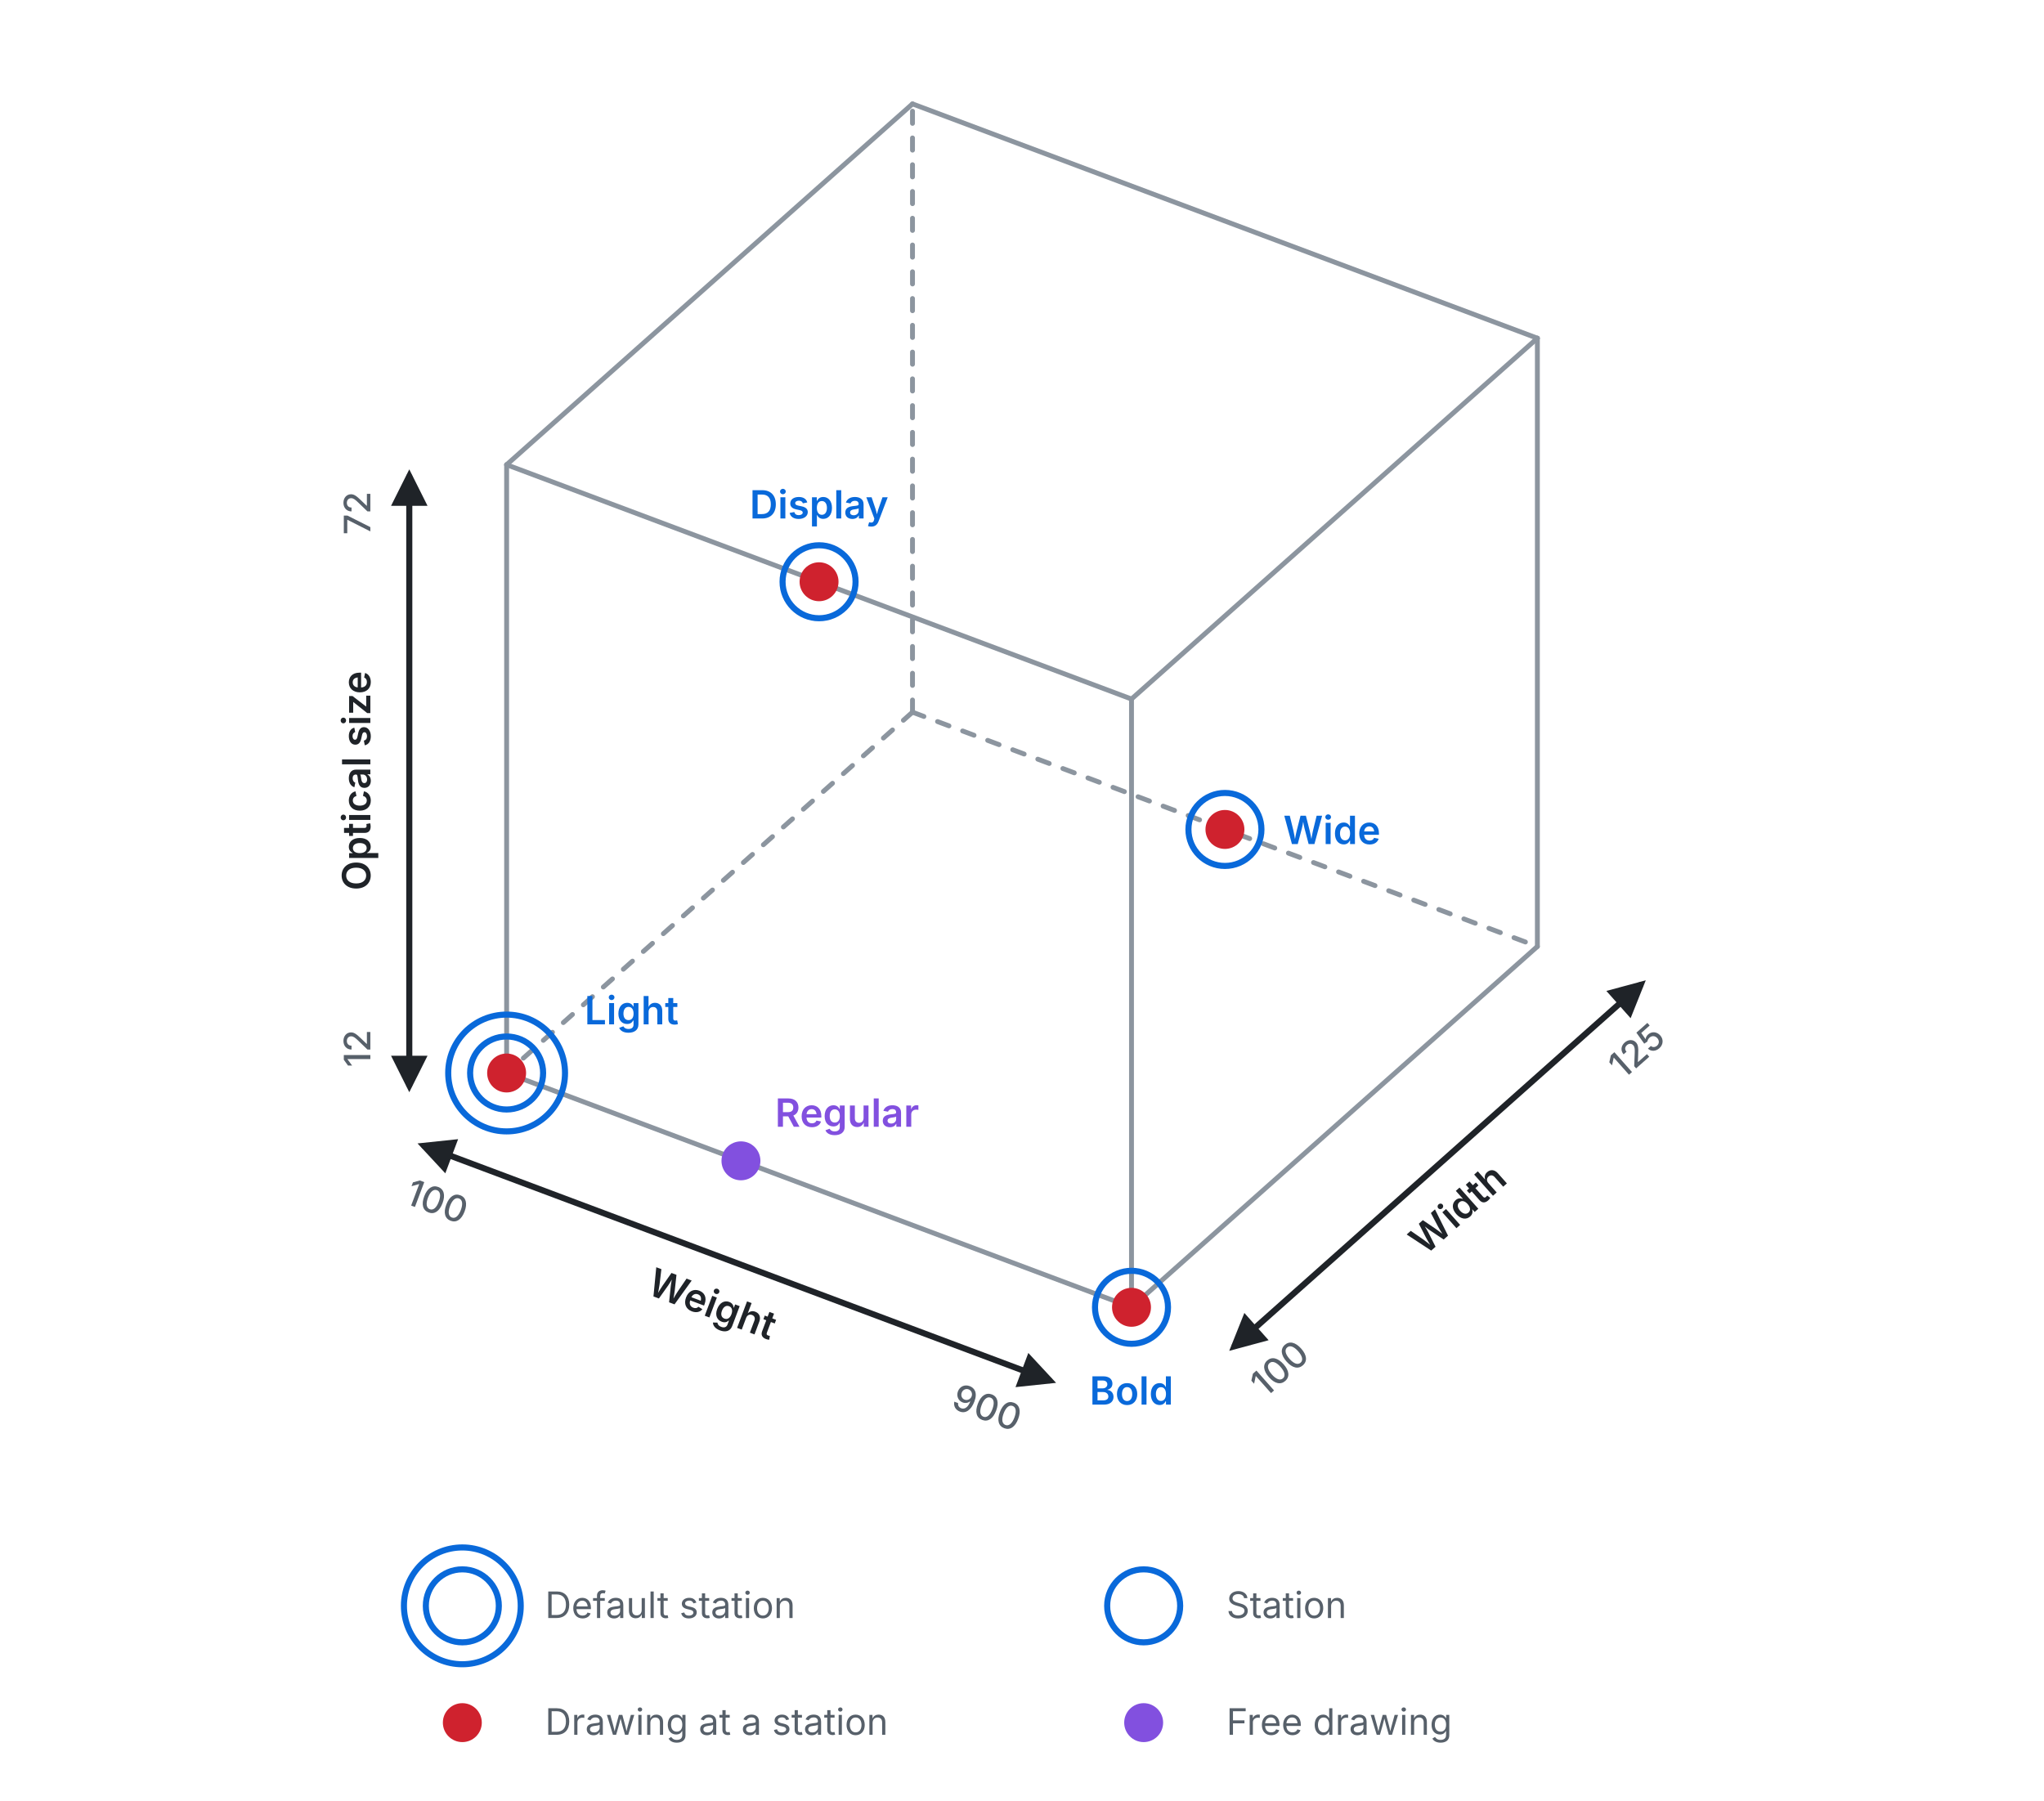
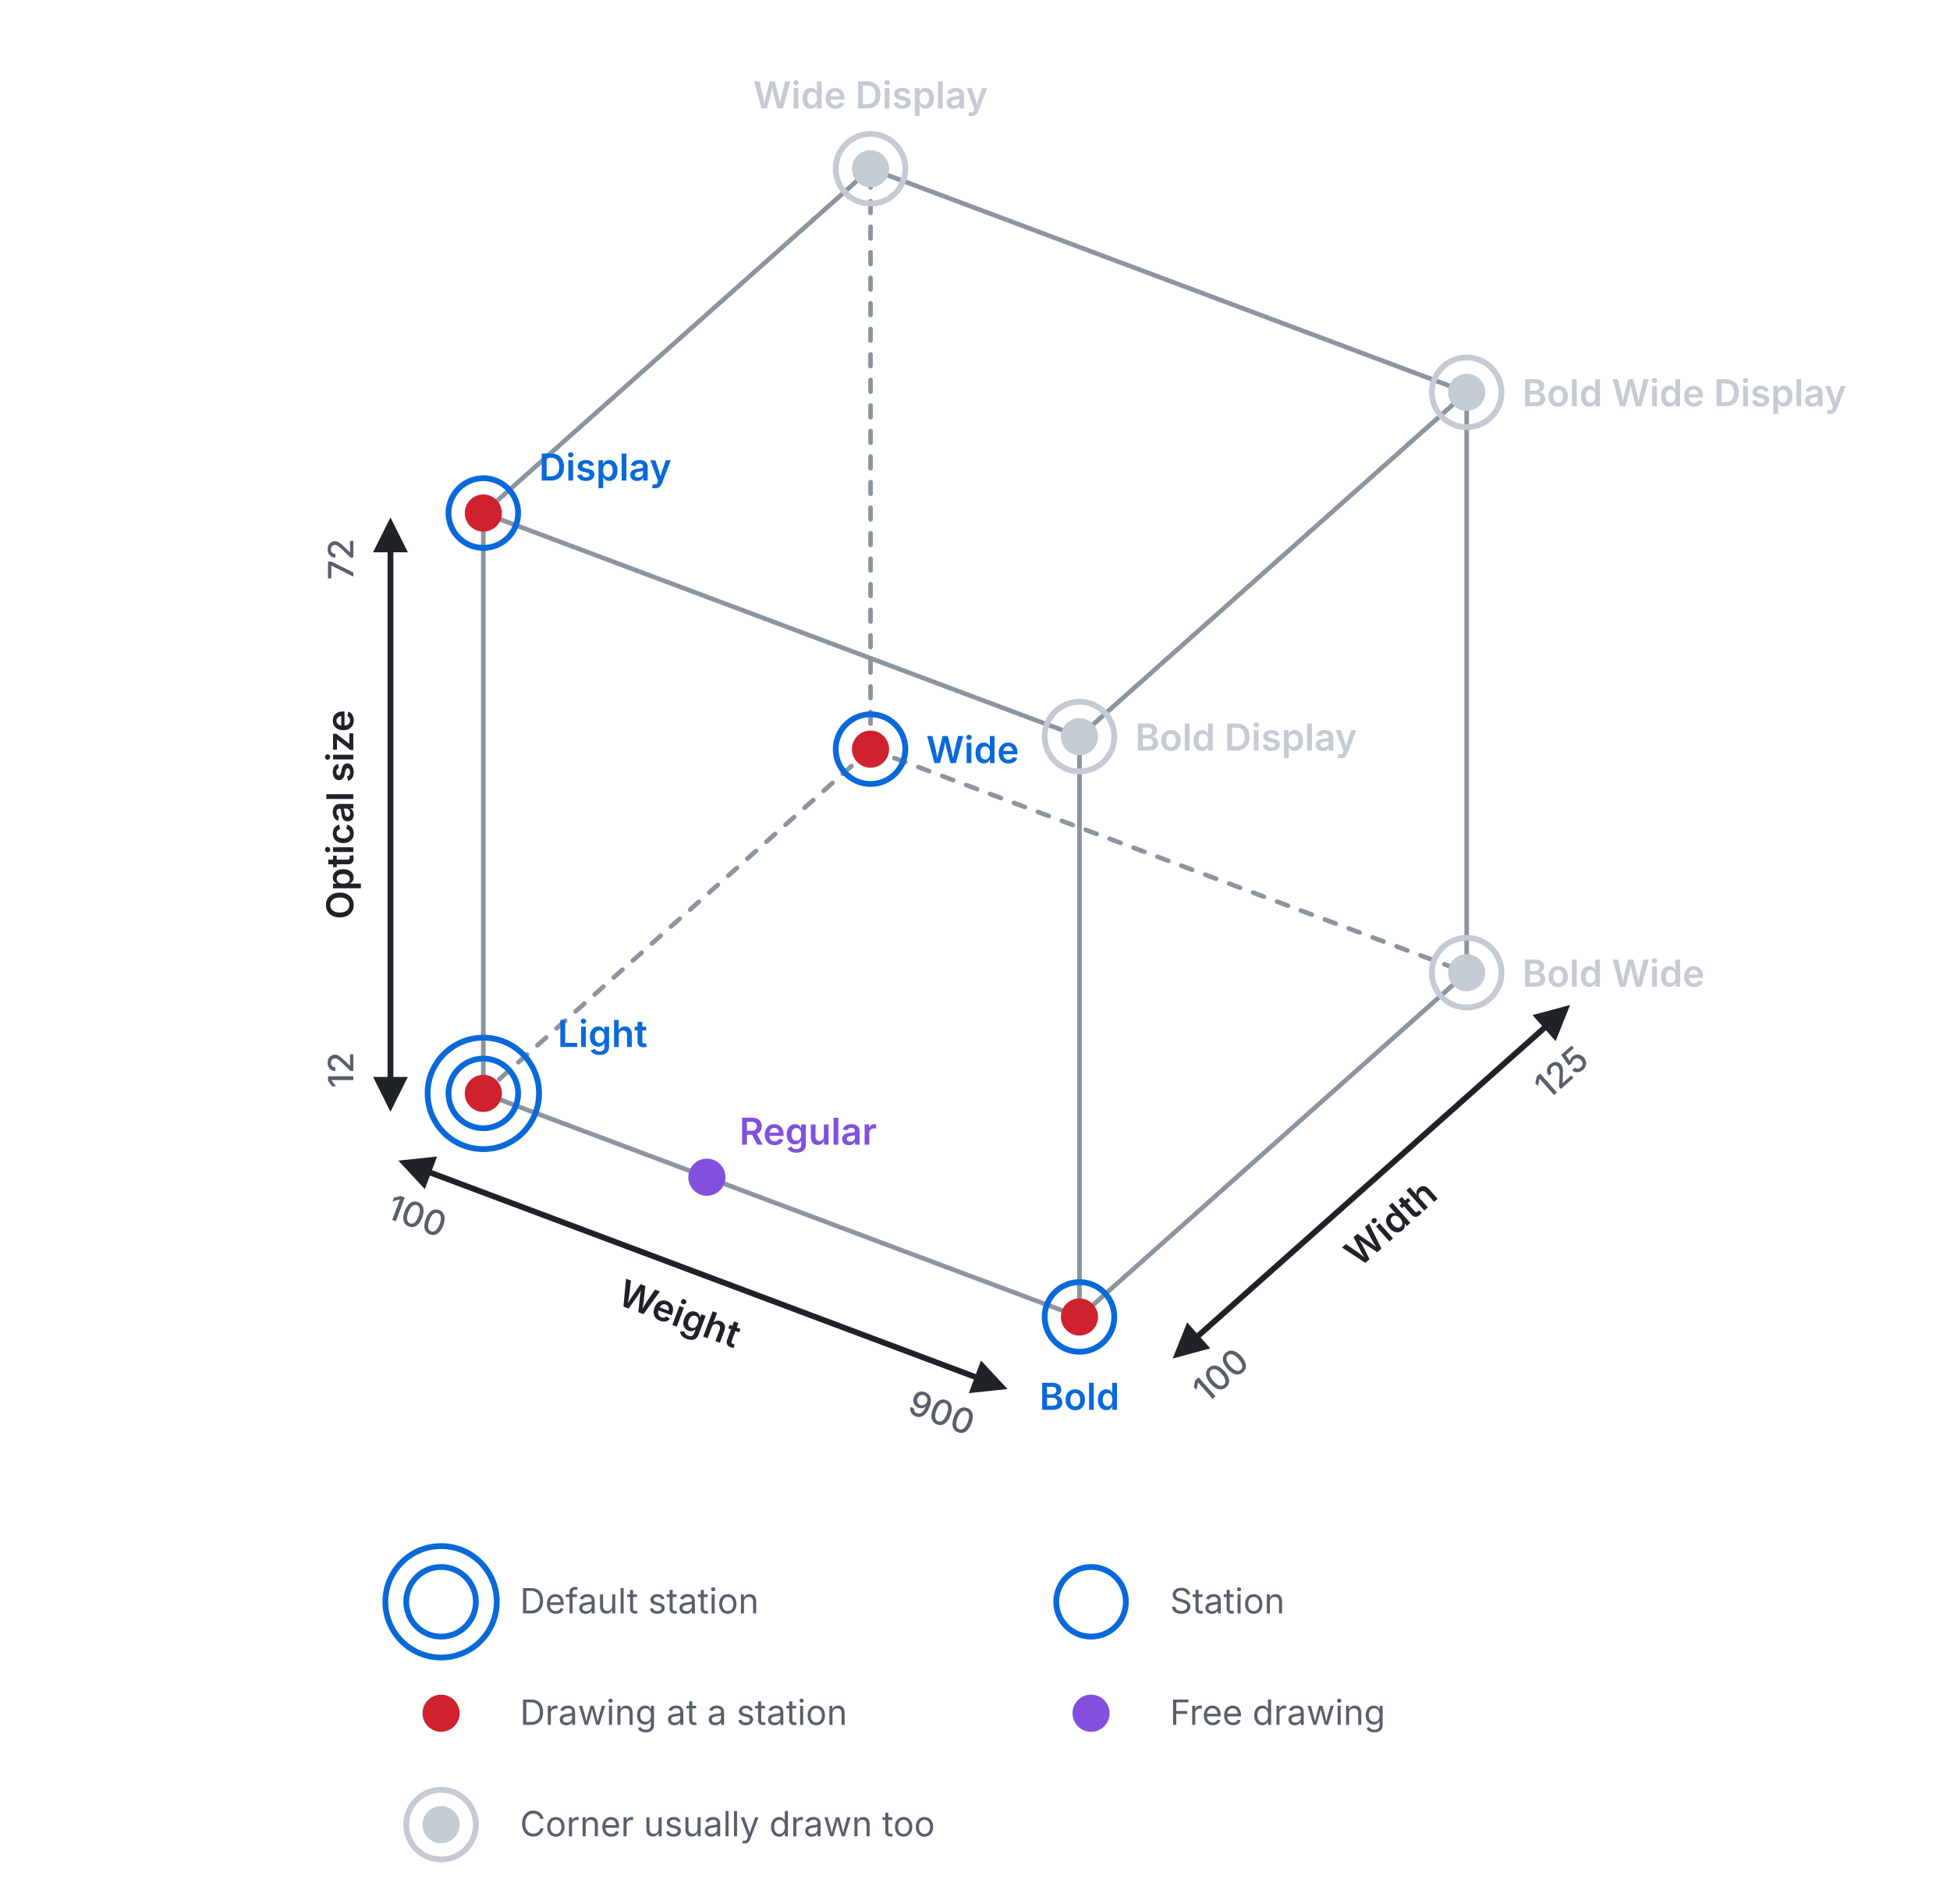
- <svg xmlns="http://www.w3.org/2000/svg" viewBox="0 0 840 740" width="840" height="740" role="img" aria-label="Designspace box with weight, width and optical size axes. Four stations with drawings, Light as the default station, and a free drawing for Regular">
+ <svg xmlns="http://www.w3.org/2000/svg" viewBox="0 0 840 820" width="840" height="820" role="img" aria-label="Designspace box with weight, width and optical size axes. Light, the default station, at one corner, with Bold, Wide and Display one step along each axis, faint optional stations at the other corners, and a free drawing for Regular">
  <defs>
    <marker id="arrow" viewBox="0 0 10 10" refX="8" refY="5" markerWidth="6" markerHeight="6" orient="auto-start-reverse">
      <path d="M0 0 L10 5 L0 10 z" fill="#1f2328" />
    </marker>
  </defs>
-   <line x1="375.0" y1="292.7" x2="631.8" y2="389.0" stroke="#8c959f" stroke-width="2" stroke-linecap="round" stroke-dasharray="5 6" />
-   <line x1="375.0" y1="292.7" x2="208.2" y2="441.0" stroke="#8c959f" stroke-width="2" stroke-linecap="round" stroke-dasharray="5 6" />
-   <line x1="375.0" y1="292.7" x2="375.0" y2="42.7" stroke="#8c959f" stroke-width="2" stroke-linecap="round" stroke-dasharray="5 6" />
-   <line x1="375.0" y1="42.7" x2="631.8" y2="139.0" stroke="#8c959f" stroke-width="2" stroke-linecap="round" />
-   <line x1="375.0" y1="42.7" x2="208.2" y2="191.0" stroke="#8c959f" stroke-width="2" stroke-linecap="round" />
-   <line x1="208.2" y1="441.0" x2="465.0" y2="537.3" stroke="#8c959f" stroke-width="2" stroke-linecap="round" />
-   <line x1="208.2" y1="441.0" x2="208.2" y2="191.0" stroke="#8c959f" stroke-width="2" stroke-linecap="round" />
-   <line x1="208.2" y1="191.0" x2="465.0" y2="287.3" stroke="#8c959f" stroke-width="2" stroke-linecap="round" />
-   <line x1="631.8" y1="389.0" x2="465.0" y2="537.3" stroke="#8c959f" stroke-width="2" stroke-linecap="round" />
-   <line x1="631.8" y1="389.0" x2="631.8" y2="139.0" stroke="#8c959f" stroke-width="2" stroke-linecap="round" />
-   <line x1="631.8" y1="139.0" x2="465.0" y2="287.3" stroke="#8c959f" stroke-width="2" stroke-linecap="round" />
-   <line x1="465.0" y1="537.3" x2="465.0" y2="287.3" stroke="#8c959f" stroke-width="2" stroke-linecap="round" />
-   <line x1="174.4" y1="471.0" x2="431.2" y2="567.3" stroke="#1f2328" stroke-width="2.5" stroke-linecap="round" marker-start="url(#arrow)" marker-end="url(#arrow)" />
-   <text x="290.8" y="541.2" fill="#1f2328" font-size="16" font-weight="600" text-anchor="middle" font-family="Inter, 'Helvetica Neue', Arial, system-ui, sans-serif" transform="rotate(20.6 290.8 541.2)">Weight</text>
-   <text x="177.8" y="498.8" fill="#57606a" font-size="15" font-weight="500" text-anchor="middle" font-family="Inter, 'Helvetica Neue', Arial, system-ui, sans-serif" transform="rotate(20.6 177.8 498.8)">100</text>
-   <text x="403.8" y="583.5" fill="#57606a" font-size="15" font-weight="500" text-anchor="middle" font-family="Inter, 'Helvetica Neue', Arial, system-ui, sans-serif" transform="rotate(20.6 403.8 583.5)">900</text>
-   <line x1="507.4" y1="553.2" x2="674.1" y2="404.9" stroke="#1f2328" stroke-width="2.5" stroke-linecap="round" marker-start="url(#arrow)" marker-end="url(#arrow)" />
-   <text x="602.8" y="501.0" fill="#1f2328" font-size="16" font-weight="600" text-anchor="middle" font-family="Inter, 'Helvetica Neue', Arial, system-ui, sans-serif" transform="rotate(-41.6 602.8 501.0)">Width</text>
-   <text x="529.4" y="566.3" fill="#57606a" font-size="15" font-weight="500" text-anchor="middle" font-family="Inter, 'Helvetica Neue', Arial, system-ui, sans-serif" transform="rotate(-41.6 529.4 566.3)">100</text>
-   <text x="676.1" y="435.8" fill="#57606a" font-size="15" font-weight="500" text-anchor="middle" font-family="Inter, 'Helvetica Neue', Arial, system-ui, sans-serif" transform="rotate(-41.6 676.1 435.8)">125</text>
-   <line x1="168.2" y1="445.9" x2="168.2" y2="195.9" stroke="#1f2328" stroke-width="2.5" stroke-linecap="round" marker-start="url(#arrow)" marker-end="url(#arrow)" />
-   <text x="152.2" y="320.9" fill="#1f2328" font-size="16" font-weight="600" text-anchor="middle" font-family="Inter, 'Helvetica Neue', Arial, system-ui, sans-serif" transform="rotate(-90.0 152.2 320.9)">Optical size</text>
-   <text x="152.2" y="430.9" fill="#57606a" font-size="15" font-weight="500" text-anchor="middle" font-family="Inter, 'Helvetica Neue', Arial, system-ui, sans-serif" transform="rotate(-90.0 152.2 430.9)">12</text>
-   <text x="152.2" y="210.9" fill="#57606a" font-size="15" font-weight="500" text-anchor="middle" font-family="Inter, 'Helvetica Neue', Arial, system-ui, sans-serif" transform="rotate(-90.0 152.2 210.9)">72</text>
-   <circle cx="208.2" cy="441.0" r="15" fill="none" stroke="#0969da" stroke-width="2.5" />
-   <circle cx="208.2" cy="441.0" r="24" fill="none" stroke="#0969da" stroke-width="2.5" />
-   <circle cx="208.2" cy="441.0" r="8" fill="#cf222e" />
-   <text x="240.2" y="421.0" fill="#0969da" font-size="16" font-weight="600" text-anchor="start" font-family="Inter, 'Helvetica Neue', Arial, system-ui, sans-serif">Light</text>
-   <circle cx="465.0" cy="537.3" r="15" fill="none" stroke="#0969da" stroke-width="2.5" />
-   <circle cx="465.0" cy="537.3" r="8" fill="#cf222e" />
-   <text x="465.0" y="577.3" fill="#0969da" font-size="16" font-weight="600" text-anchor="middle" font-family="Inter, 'Helvetica Neue', Arial, system-ui, sans-serif">Bold</text>
-   <circle cx="503.4" cy="340.9" r="15" fill="none" stroke="#0969da" stroke-width="2.5" />
-   <circle cx="503.4" cy="340.9" r="8" fill="#cf222e" />
-   <text x="527.4" y="346.9" fill="#0969da" font-size="16" font-weight="600" text-anchor="start" font-family="Inter, 'Helvetica Neue', Arial, system-ui, sans-serif">Wide</text>
-   <circle cx="336.6" cy="239.1" r="15" fill="none" stroke="#0969da" stroke-width="2.5" />
-   <circle cx="336.6" cy="239.1" r="8" fill="#cf222e" />
-   <text x="336.6" y="213.1" fill="#0969da" font-size="16" font-weight="600" text-anchor="middle" font-family="Inter, 'Helvetica Neue', Arial, system-ui, sans-serif">Display</text>
-   <circle cx="304.5" cy="477.1" r="8" fill="#8250df" />
-   <text x="318.5" y="463.1" fill="#8250df" font-size="16" font-weight="600" text-anchor="start" font-family="Inter, 'Helvetica Neue', Arial, system-ui, sans-serif">Regular</text>
-   <circle cx="190" cy="660" r="24" fill="none" stroke="#0969da" stroke-width="2.5" />
-   <circle cx="190" cy="660" r="15" fill="none" stroke="#0969da" stroke-width="2.5" />
-   <text x="224.0" y="665.0" fill="#57606a" font-size="15" font-weight="400" text-anchor="start" font-family="Inter, 'Helvetica Neue', Arial, system-ui, sans-serif">Default station</text>
-   <circle cx="470" cy="660" r="15" fill="none" stroke="#0969da" stroke-width="2.5" />
-   <text x="504.0" y="665.0" fill="#57606a" font-size="15" font-weight="400" text-anchor="start" font-family="Inter, 'Helvetica Neue', Arial, system-ui, sans-serif">Station</text>
-   <circle cx="190" cy="708" r="8" fill="#cf222e" />
-   <text x="224.0" y="713.0" fill="#57606a" font-size="15" font-weight="400" text-anchor="start" font-family="Inter, 'Helvetica Neue', Arial, system-ui, sans-serif">Drawing at a station</text>
-   <circle cx="470" cy="708" r="8" fill="#8250df" />
-   <text x="504.0" y="713.0" fill="#57606a" font-size="15" font-weight="400" text-anchor="start" font-family="Inter, 'Helvetica Neue', Arial, system-ui, sans-serif">Free drawing</text>
+   <line x1="375.0" y1="322.7" x2="631.8" y2="419.0" stroke="#8c959f" stroke-width="2" stroke-linecap="round" stroke-dasharray="5 6" />
+   <line x1="375.0" y1="322.7" x2="208.2" y2="471.0" stroke="#8c959f" stroke-width="2" stroke-linecap="round" stroke-dasharray="5 6" />
+   <line x1="375.0" y1="322.7" x2="375.0" y2="72.7" stroke="#8c959f" stroke-width="2" stroke-linecap="round" stroke-dasharray="5 6" />
+   <line x1="375.0" y1="72.7" x2="631.8" y2="169.0" stroke="#8c959f" stroke-width="2" stroke-linecap="round" />
+   <line x1="375.0" y1="72.7" x2="208.2" y2="221.0" stroke="#8c959f" stroke-width="2" stroke-linecap="round" />
+   <line x1="208.2" y1="471.0" x2="465.0" y2="567.3" stroke="#8c959f" stroke-width="2" stroke-linecap="round" />
+   <line x1="208.2" y1="471.0" x2="208.2" y2="221.0" stroke="#8c959f" stroke-width="2" stroke-linecap="round" />
+   <line x1="208.2" y1="221.0" x2="465.0" y2="317.3" stroke="#8c959f" stroke-width="2" stroke-linecap="round" />
+   <line x1="631.8" y1="419.0" x2="465.0" y2="567.3" stroke="#8c959f" stroke-width="2" stroke-linecap="round" />
+   <line x1="631.8" y1="419.0" x2="631.8" y2="169.0" stroke="#8c959f" stroke-width="2" stroke-linecap="round" />
+   <line x1="631.8" y1="169.0" x2="465.0" y2="317.3" stroke="#8c959f" stroke-width="2" stroke-linecap="round" />
+   <line x1="465.0" y1="567.3" x2="465.0" y2="317.3" stroke="#8c959f" stroke-width="2" stroke-linecap="round" />
+   <line x1="174.4" y1="501.0" x2="431.2" y2="597.3" stroke="#1f2328" stroke-width="2.5" stroke-linecap="round" marker-start="url(#arrow)" marker-end="url(#arrow)" />
+   <text x="290.8" y="571.2" fill="#1f2328" font-size="16" font-weight="600" text-anchor="middle" font-family="Inter, 'Helvetica Neue', Arial, system-ui, sans-serif" transform="rotate(20.6 290.8 571.2)">Weight</text>
+   <text x="177.8" y="528.8" fill="#57606a" font-size="15" font-weight="500" text-anchor="middle" font-family="Inter, 'Helvetica Neue', Arial, system-ui, sans-serif" transform="rotate(20.6 177.8 528.8)">100</text>
+   <text x="403.8" y="613.5" fill="#57606a" font-size="15" font-weight="500" text-anchor="middle" font-family="Inter, 'Helvetica Neue', Arial, system-ui, sans-serif" transform="rotate(20.6 403.8 613.5)">900</text>
+   <line x1="507.4" y1="583.2" x2="674.1" y2="434.9" stroke="#1f2328" stroke-width="2.5" stroke-linecap="round" marker-start="url(#arrow)" marker-end="url(#arrow)" />
+   <text x="602.8" y="531.0" fill="#1f2328" font-size="16" font-weight="600" text-anchor="middle" font-family="Inter, 'Helvetica Neue', Arial, system-ui, sans-serif" transform="rotate(-41.6 602.8 531.0)">Width</text>
+   <text x="529.4" y="596.3" fill="#57606a" font-size="15" font-weight="500" text-anchor="middle" font-family="Inter, 'Helvetica Neue', Arial, system-ui, sans-serif" transform="rotate(-41.6 529.4 596.3)">100</text>
+   <text x="676.1" y="465.8" fill="#57606a" font-size="15" font-weight="500" text-anchor="middle" font-family="Inter, 'Helvetica Neue', Arial, system-ui, sans-serif" transform="rotate(-41.6 676.1 465.8)">125</text>
+   <line x1="168.2" y1="475.9" x2="168.2" y2="225.9" stroke="#1f2328" stroke-width="2.5" stroke-linecap="round" marker-start="url(#arrow)" marker-end="url(#arrow)" />
+   <text x="152.2" y="350.9" fill="#1f2328" font-size="16" font-weight="600" text-anchor="middle" font-family="Inter, 'Helvetica Neue', Arial, system-ui, sans-serif" transform="rotate(-90.0 152.2 350.9)">Optical size</text>
+   <text x="152.2" y="460.9" fill="#57606a" font-size="15" font-weight="500" text-anchor="middle" font-family="Inter, 'Helvetica Neue', Arial, system-ui, sans-serif" transform="rotate(-90.0 152.2 460.9)">12</text>
+   <text x="152.2" y="240.9" fill="#57606a" font-size="15" font-weight="500" text-anchor="middle" font-family="Inter, 'Helvetica Neue', Arial, system-ui, sans-serif" transform="rotate(-90.0 152.2 240.9)">72</text>
+   <circle cx="631.8" cy="419.0" r="15" fill="none" stroke="#c4cbd2" stroke-width="2.5" />
+   <circle cx="631.8" cy="419.0" r="8" fill="#c4cbd2" />
+   <text x="655.8" y="425.0" fill="#c4cbd2" font-size="16" font-weight="600" text-anchor="start" font-family="Inter, 'Helvetica Neue', Arial, system-ui, sans-serif">Bold Wide</text>
+   <circle cx="465.0" cy="317.3" r="15" fill="none" stroke="#c4cbd2" stroke-width="2.5" />
+   <circle cx="465.0" cy="317.3" r="8" fill="#c4cbd2" />
+   <text x="489.0" y="323.3" fill="#c4cbd2" font-size="16" font-weight="600" text-anchor="start" font-family="Inter, 'Helvetica Neue', Arial, system-ui, sans-serif">Bold Display</text>
+   <circle cx="375.0" cy="72.7" r="15" fill="none" stroke="#c4cbd2" stroke-width="2.5" />
+   <circle cx="375.0" cy="72.7" r="8" fill="#c4cbd2" />
+   <text x="375.0" y="46.7" fill="#c4cbd2" font-size="16" font-weight="600" text-anchor="middle" font-family="Inter, 'Helvetica Neue', Arial, system-ui, sans-serif">Wide Display</text>
+   <circle cx="631.8" cy="169.0" r="15" fill="none" stroke="#c4cbd2" stroke-width="2.5" />
+   <circle cx="631.8" cy="169.0" r="8" fill="#c4cbd2" />
+   <text x="655.8" y="175.0" fill="#c4cbd2" font-size="16" font-weight="600" text-anchor="start" font-family="Inter, 'Helvetica Neue', Arial, system-ui, sans-serif">Bold Wide Display</text>
+   <circle cx="208.2" cy="471.0" r="15" fill="none" stroke="#0969da" stroke-width="2.5" />
+   <circle cx="208.2" cy="471.0" r="24" fill="none" stroke="#0969da" stroke-width="2.5" />
+   <circle cx="208.2" cy="471.0" r="8" fill="#cf222e" />
+   <text x="240.2" y="451.0" fill="#0969da" font-size="16" font-weight="600" text-anchor="start" font-family="Inter, 'Helvetica Neue', Arial, system-ui, sans-serif">Light</text>
+   <circle cx="465.0" cy="567.3" r="15" fill="none" stroke="#0969da" stroke-width="2.5" />
+   <circle cx="465.0" cy="567.3" r="8" fill="#cf222e" />
+   <text x="465.0" y="607.3" fill="#0969da" font-size="16" font-weight="600" text-anchor="middle" font-family="Inter, 'Helvetica Neue', Arial, system-ui, sans-serif">Bold</text>
+   <circle cx="375.0" cy="322.7" r="15" fill="none" stroke="#0969da" stroke-width="2.5" />
+   <circle cx="375.0" cy="322.7" r="8" fill="#cf222e" />
+   <text x="399.0" y="328.7" fill="#0969da" font-size="16" font-weight="600" text-anchor="start" font-family="Inter, 'Helvetica Neue', Arial, system-ui, sans-serif">Wide</text>
+   <circle cx="208.2" cy="221.0" r="15" fill="none" stroke="#0969da" stroke-width="2.5" />
+   <circle cx="208.2" cy="221.0" r="8" fill="#cf222e" />
+   <text x="232.2" y="207.0" fill="#0969da" font-size="16" font-weight="600" text-anchor="start" font-family="Inter, 'Helvetica Neue', Arial, system-ui, sans-serif">Display</text>
+   <circle cx="304.5" cy="507.1" r="8" fill="#8250df" />
+   <text x="318.5" y="493.1" fill="#8250df" font-size="16" font-weight="600" text-anchor="start" font-family="Inter, 'Helvetica Neue', Arial, system-ui, sans-serif">Regular</text>
+   <circle cx="190" cy="690" r="24" fill="none" stroke="#0969da" stroke-width="2.5" />
+   <circle cx="190" cy="690" r="15" fill="none" stroke="#0969da" stroke-width="2.5" />
+   <text x="224.0" y="695.0" fill="#57606a" font-size="15" font-weight="400" text-anchor="start" font-family="Inter, 'Helvetica Neue', Arial, system-ui, sans-serif">Default station</text>
+   <circle cx="470" cy="690" r="15" fill="none" stroke="#0969da" stroke-width="2.5" />
+   <text x="504.0" y="695.0" fill="#57606a" font-size="15" font-weight="400" text-anchor="start" font-family="Inter, 'Helvetica Neue', Arial, system-ui, sans-serif">Station</text>
+   <circle cx="190" cy="738" r="8" fill="#cf222e" />
+   <text x="224.0" y="743.0" fill="#57606a" font-size="15" font-weight="400" text-anchor="start" font-family="Inter, 'Helvetica Neue', Arial, system-ui, sans-serif">Drawing at a station</text>
+   <circle cx="470" cy="738" r="8" fill="#8250df" />
+   <text x="504.0" y="743.0" fill="#57606a" font-size="15" font-weight="400" text-anchor="start" font-family="Inter, 'Helvetica Neue', Arial, system-ui, sans-serif">Free drawing</text>
+   <circle cx="190" cy="786" r="15" fill="none" stroke="#c4cbd2" stroke-width="2.5" />
+   <circle cx="190" cy="786" r="8" fill="#c4cbd2" />
+   <text x="224.0" y="791.0" fill="#57606a" font-size="15" font-weight="400" text-anchor="start" font-family="Inter, 'Helvetica Neue', Arial, system-ui, sans-serif">Corner usually drawn too</text>
</svg>
